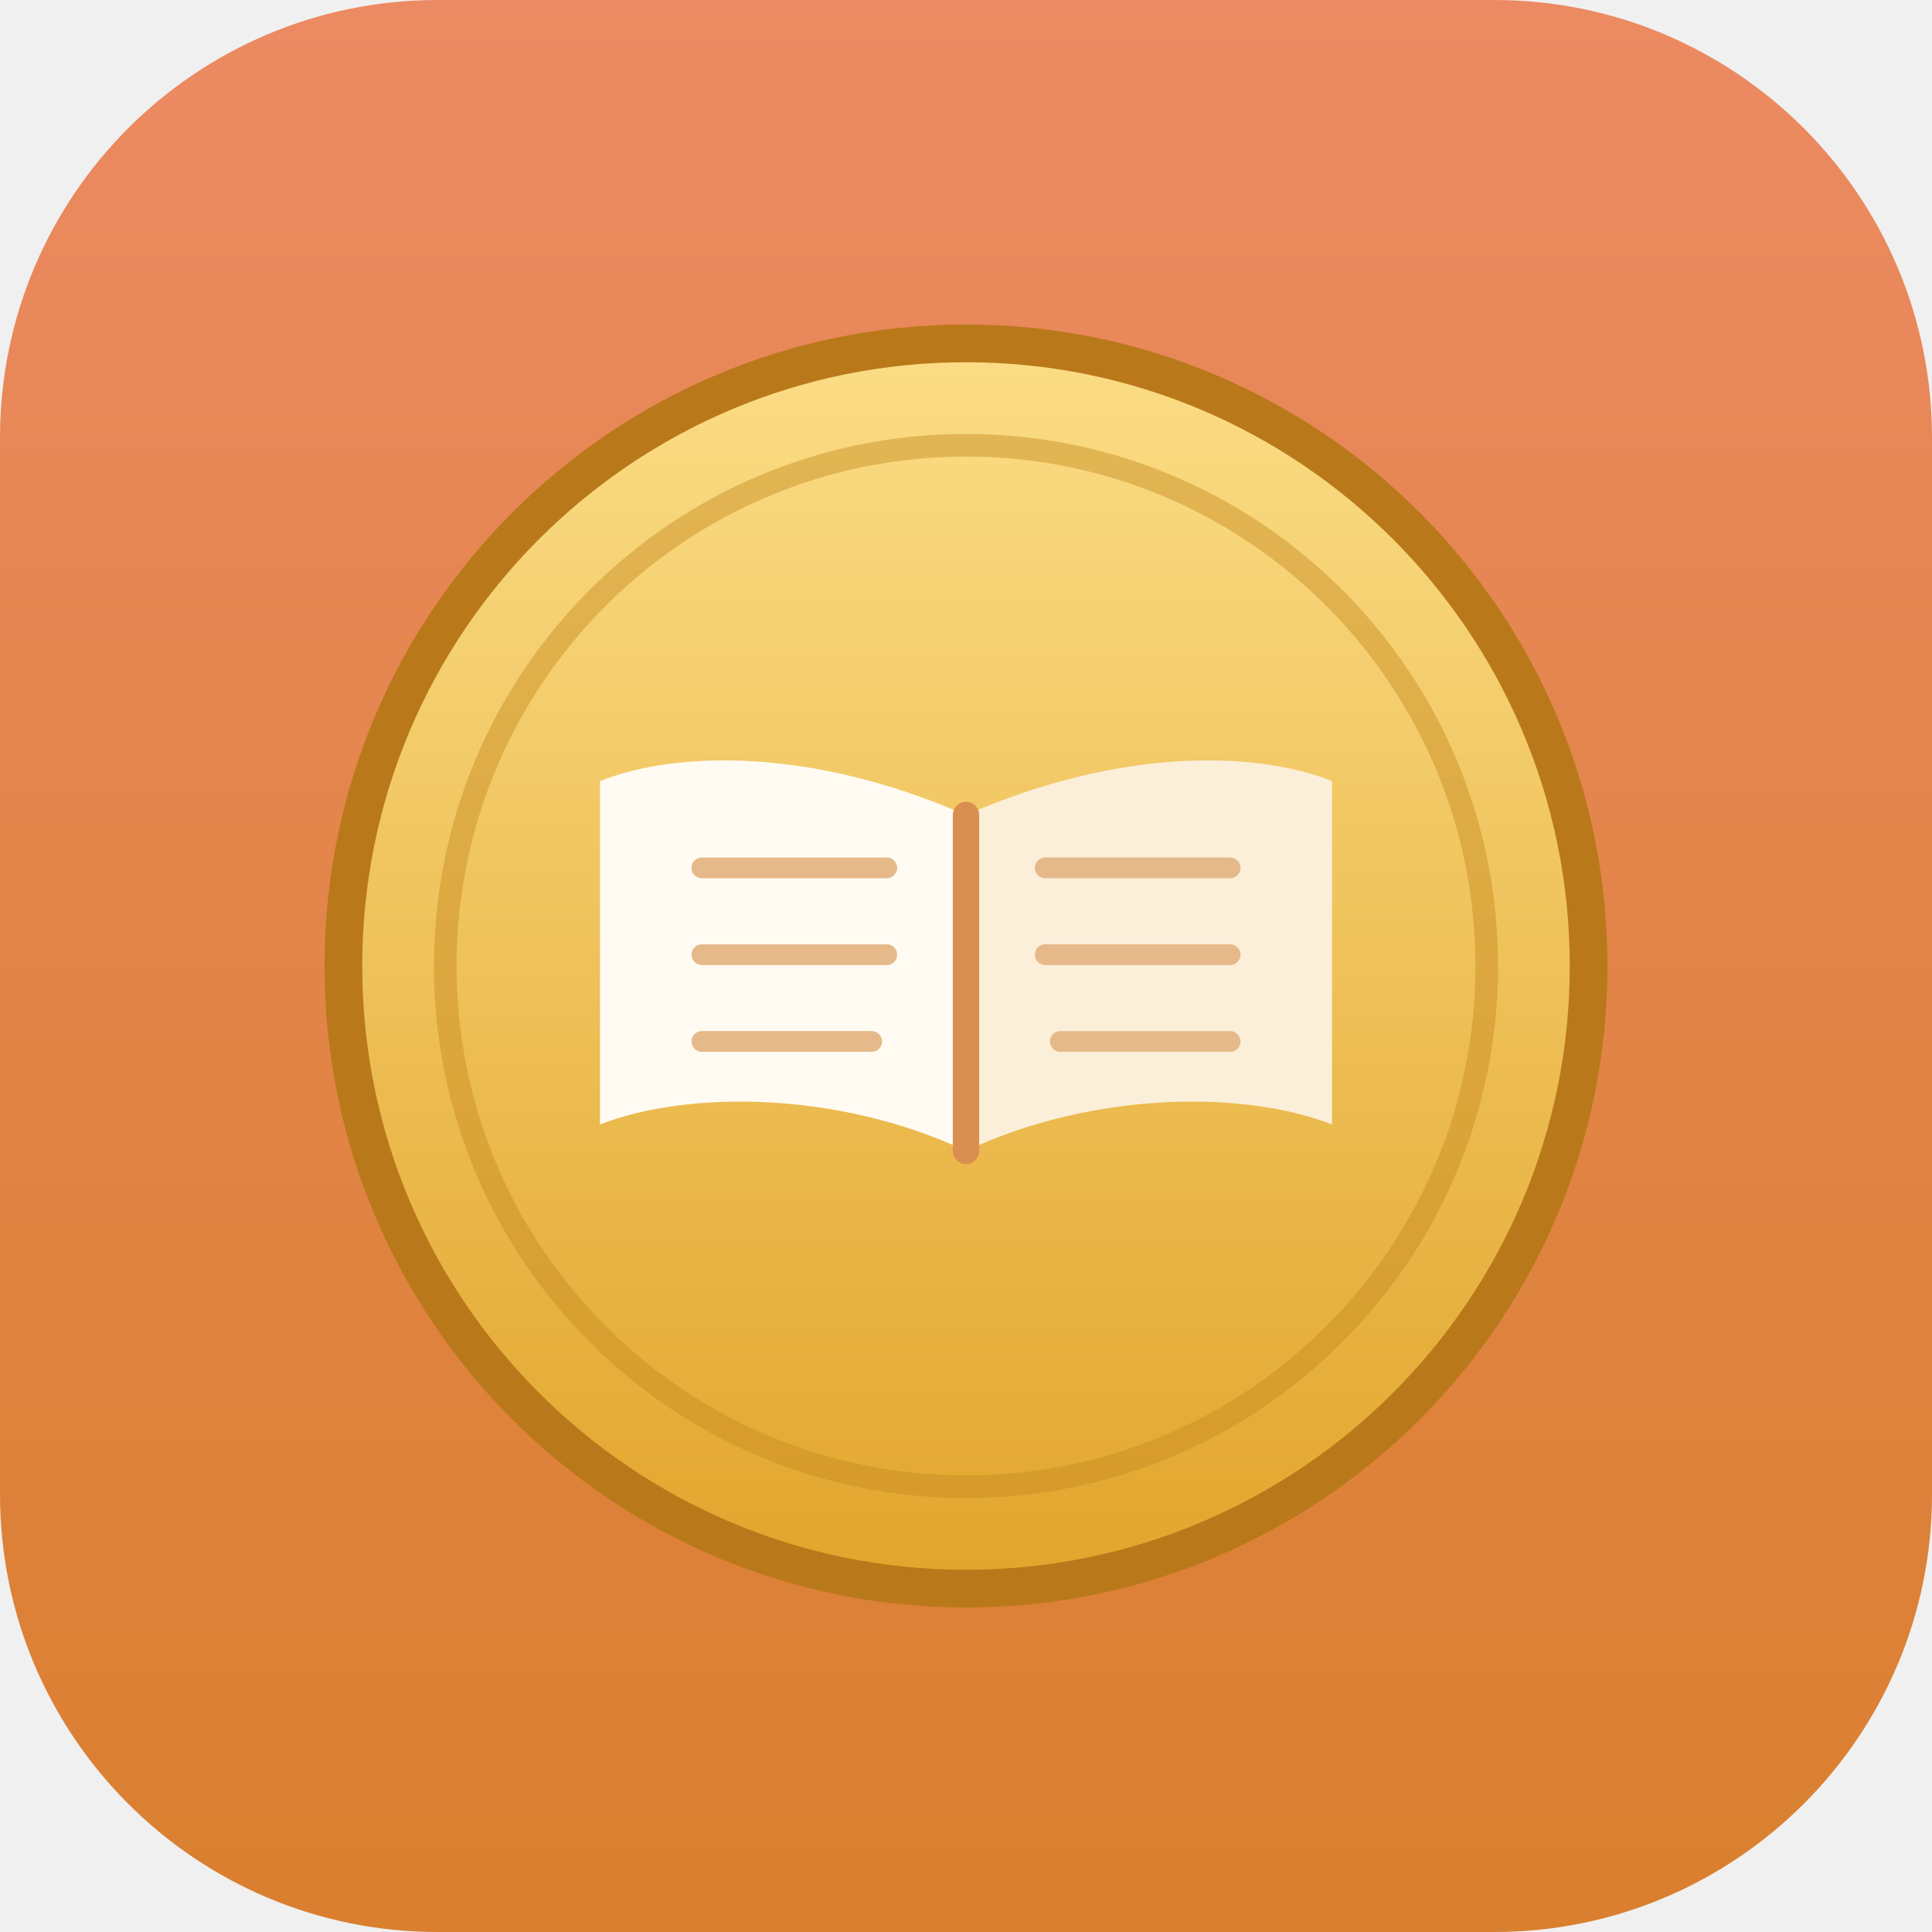
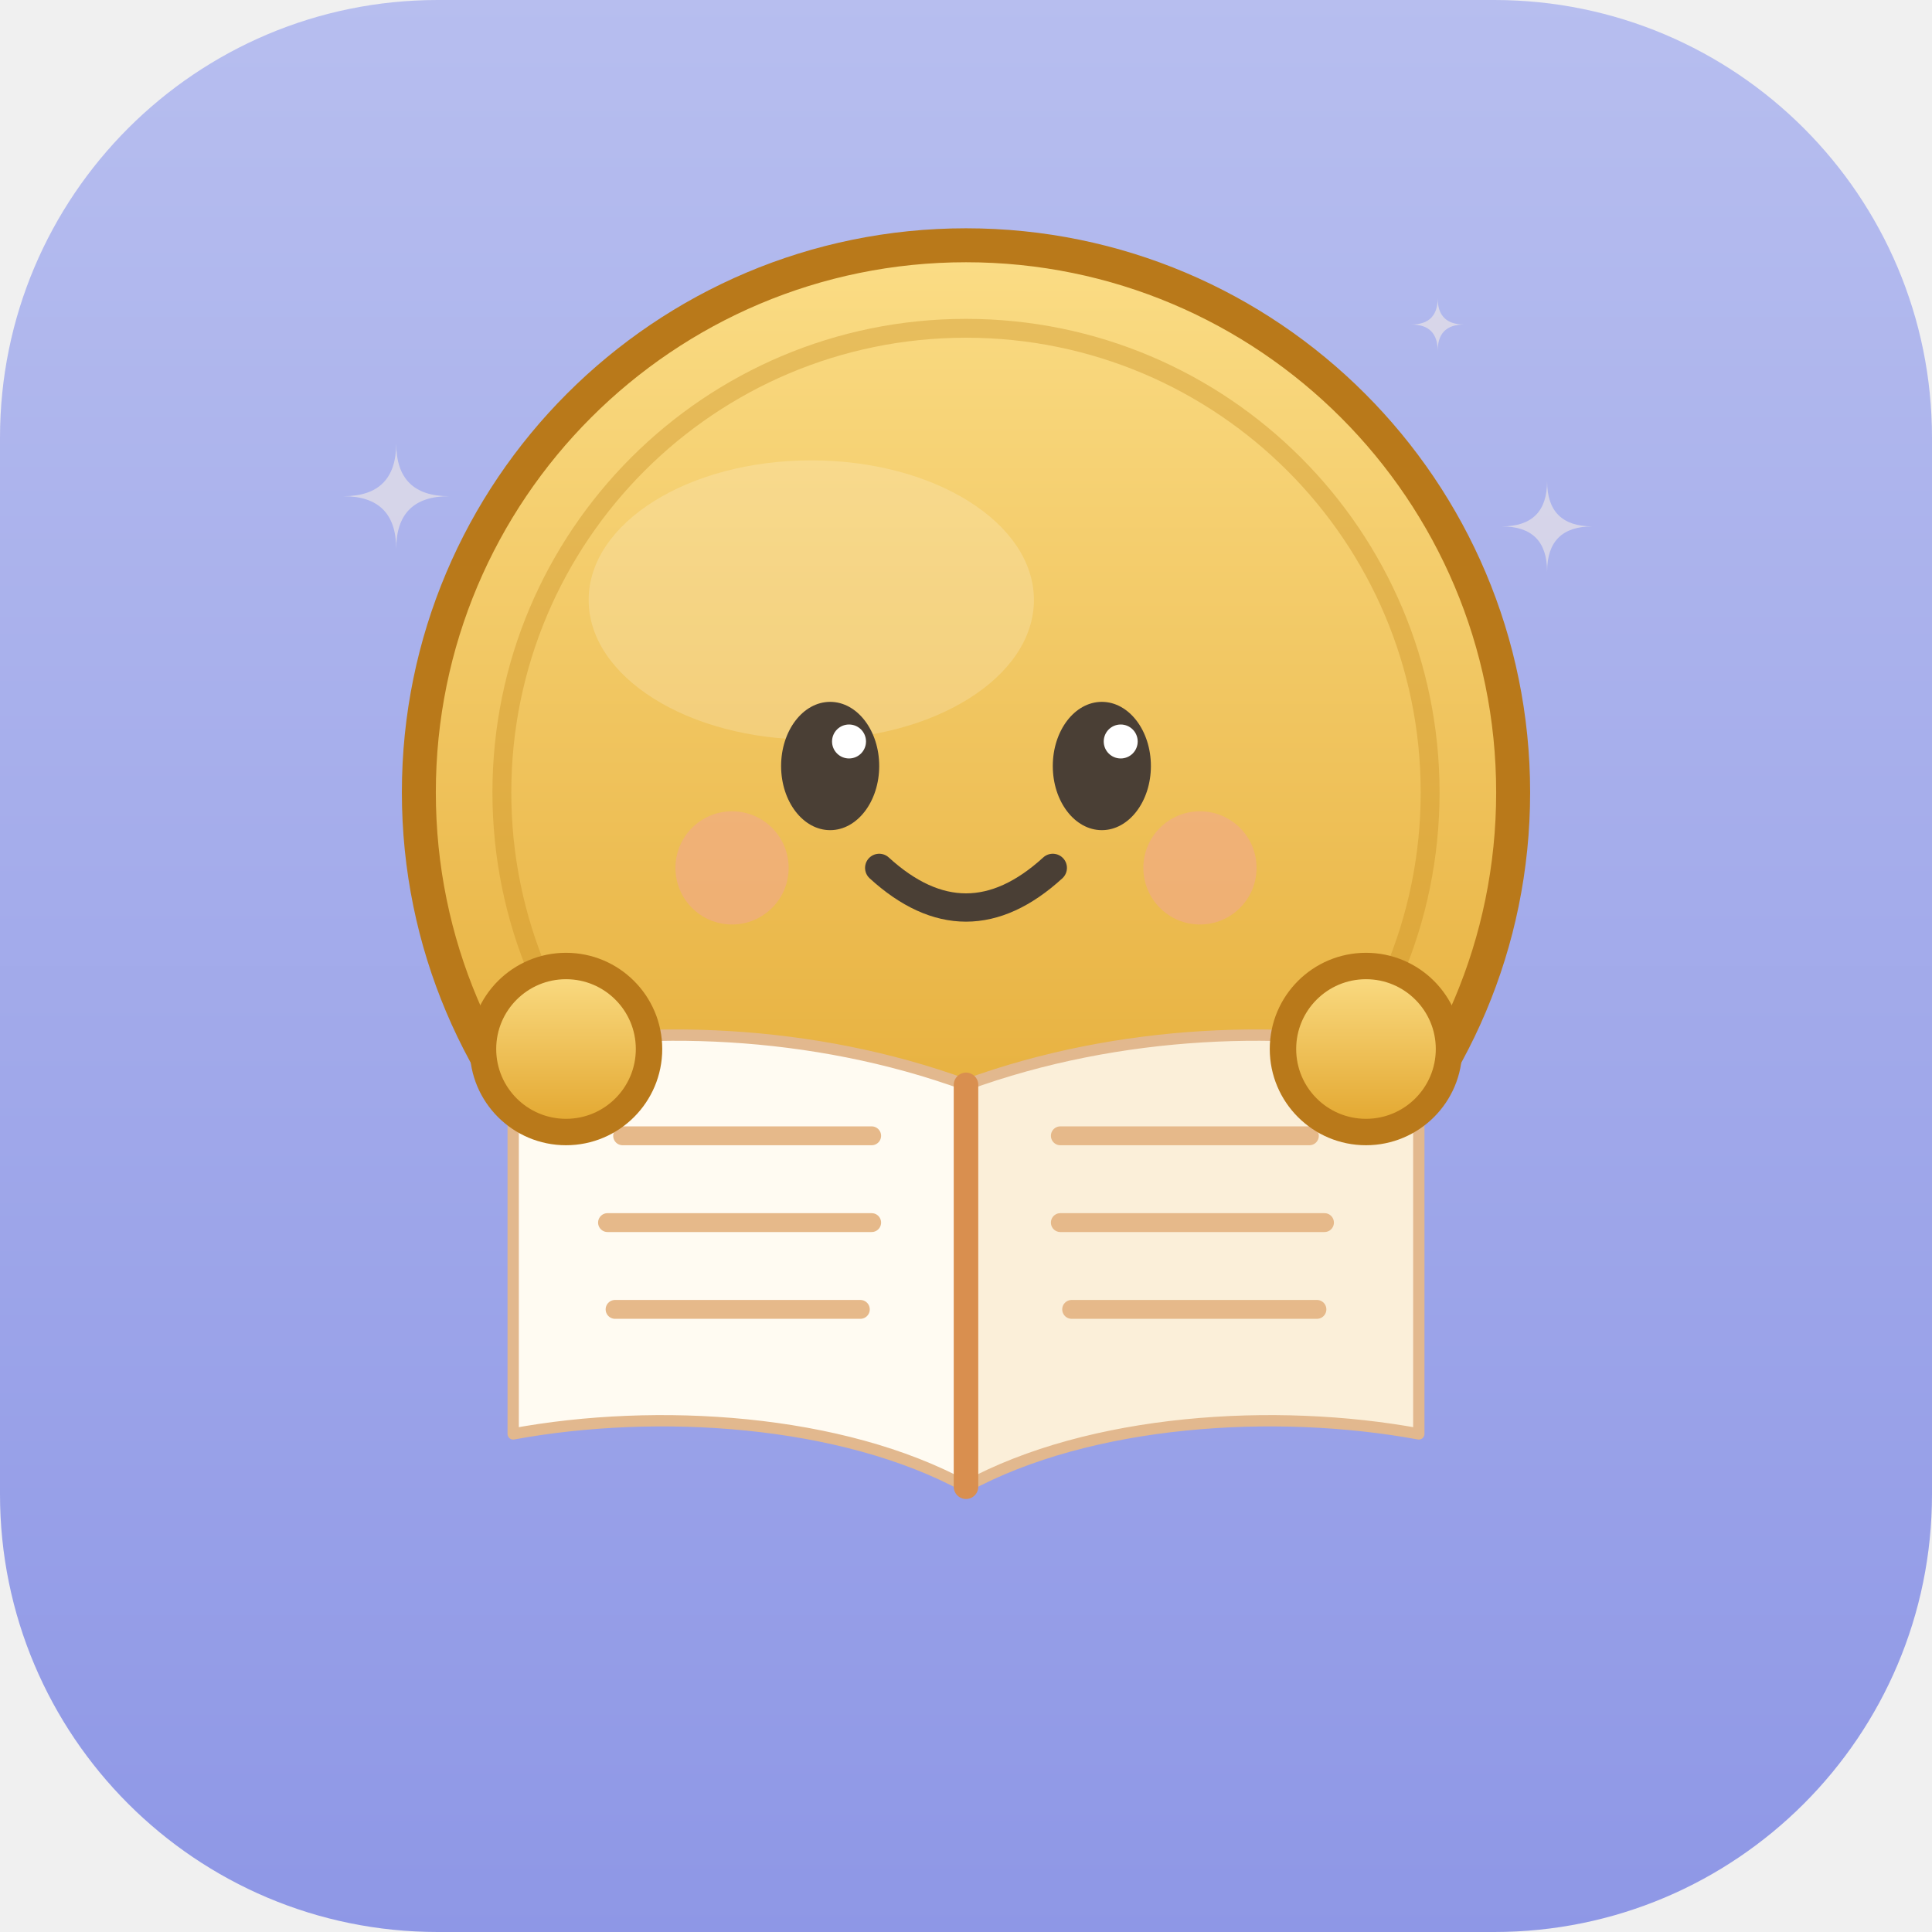
<svg xmlns="http://www.w3.org/2000/svg" viewBox="0 0 1024 1024">
  <defs>
    <linearGradient id="bg" x1="0" y1="0" x2="0" y2="1">
-       <stop offset="0" stop-color="#EC8A63" />
-       <stop offset="1" stop-color="#D97F2E" />
+       <stop offset="0" stop-color="#B7BEEF" />
+       <stop offset="1" stop-color="#8E97E6" />
    </linearGradient>
    <linearGradient id="coin" x1="0" y1="0" x2="0" y2="1">
      <stop offset="0" stop-color="#FBDD86" />
      <stop offset="1" stop-color="#E2A52C" />
    </linearGradient>
  </defs>
  <rect width="1024" height="1024" rx="232" fill="url(#bg)" />
-   <circle cx="512" cy="512" r="330" fill="url(#coin)" stroke="#B9791A" stroke-width="20" />
-   <circle cx="512" cy="512" r="276" fill="none" stroke="#C58A1E" stroke-width="12" opacity="0.45" />
-   <path d="M512 432 C 430 396, 358 398, 318 414 L 318 596 C 364 578, 444 578, 512 610 Z" fill="#FFFBF2" />
-   <path d="M512 432 C 594 396, 666 398, 706 414 L 706 596 C 660 578, 580 578, 512 610 Z" fill="#FBEFD9" />
-   <path d="M512 432 L 512 610" stroke="#D98F4F" stroke-width="14" stroke-linecap="round" />
-   <g stroke="#E6B98A" stroke-width="11" stroke-linecap="round">
-     <path d="M372 460 H 470" />
-     <path d="M372 506 H 470" />
-     <path d="M372 552 H 462" />
-     <path d="M554 460 H 652" />
-     <path d="M554 506 H 652" />
-     <path d="M562 552 H 652" />
+   <g fill="#FFF6E6" opacity="0.5">
+     <path d="M210 235 Q210 263 238 263 Q210 263 210 291 Q210 263 182 263 Q210 263 210 235 Z" />
+     <path d="M820 255 Q820 279 844 279 Q820 279 820 303 Q820 279 796 279 Q820 279 820 255 Z" />
+     <path d="M762 158 Q762 172 776 172 Q762 172 762 186 Q762 172 748 172 Q762 172 762 158 Z" />
  </g>
+   <circle cx="512" cy="420" r="290" fill="url(#coin)" stroke="#B9791A" stroke-width="18" />
+   <circle cx="512" cy="420" r="246" fill="none" stroke="#C58A1E" stroke-width="10" opacity="0.35" />
+   <ellipse cx="430" cy="318" rx="118" ry="74" fill="#FFFFFF" opacity="0.18" />
+   <g fill="#4A3F35">
+     <ellipse cx="440" cy="406" rx="26" ry="34" />
+     <ellipse cx="584" cy="406" rx="26" ry="34" />
+   </g>
+   <circle cx="450" cy="393" r="9" fill="#fff" />
+   <circle cx="594" cy="393" r="9" fill="#fff" />
+   <g fill="#F1A88C" opacity="0.6">
+     <circle cx="388" cy="460" r="30" />
+     <circle cx="636" cy="460" r="30" />
+   </g>
+   <path d="M466 460 Q 512 502 558 460" fill="none" stroke="#4A3F35" stroke-width="15" stroke-linecap="round" />
+   <path d="M512 575 C 430 545, 340 543, 272 557 L 272 760 C 348 746, 446 752, 512 788 Z" fill="#FFFBF2" stroke="#E2B88E" stroke-width="6" stroke-linejoin="round" />
+   <path d="M512 575 C 594 545, 684 543, 752 557 L 752 760 C 676 746, 578 752, 512 788 Z" fill="#FBEFD9" stroke="#E2B88E" stroke-width="6" stroke-linejoin="round" />
+   <path d="M512 575 L 512 788" stroke="#D98F4F" stroke-width="13" stroke-linecap="round" />
+   <g stroke="#E6B98A" stroke-width="10" stroke-linecap="round">
+     <path d="M330 602 H 462" />
+     <path d="M322 648 H 462" />
+     <path d="M326 694 H 456" />
+     <path d="M562 602 H 694" />
+     <path d="M562 648 H 702" />
+     <path d="M568 694 H 698" />
+   </g>
+   <circle cx="300" cy="556" r="44" fill="url(#coin)" stroke="#B9791A" stroke-width="14" />
+   <circle cx="724" cy="556" r="44" fill="url(#coin)" stroke="#B9791A" stroke-width="14" />
</svg>
